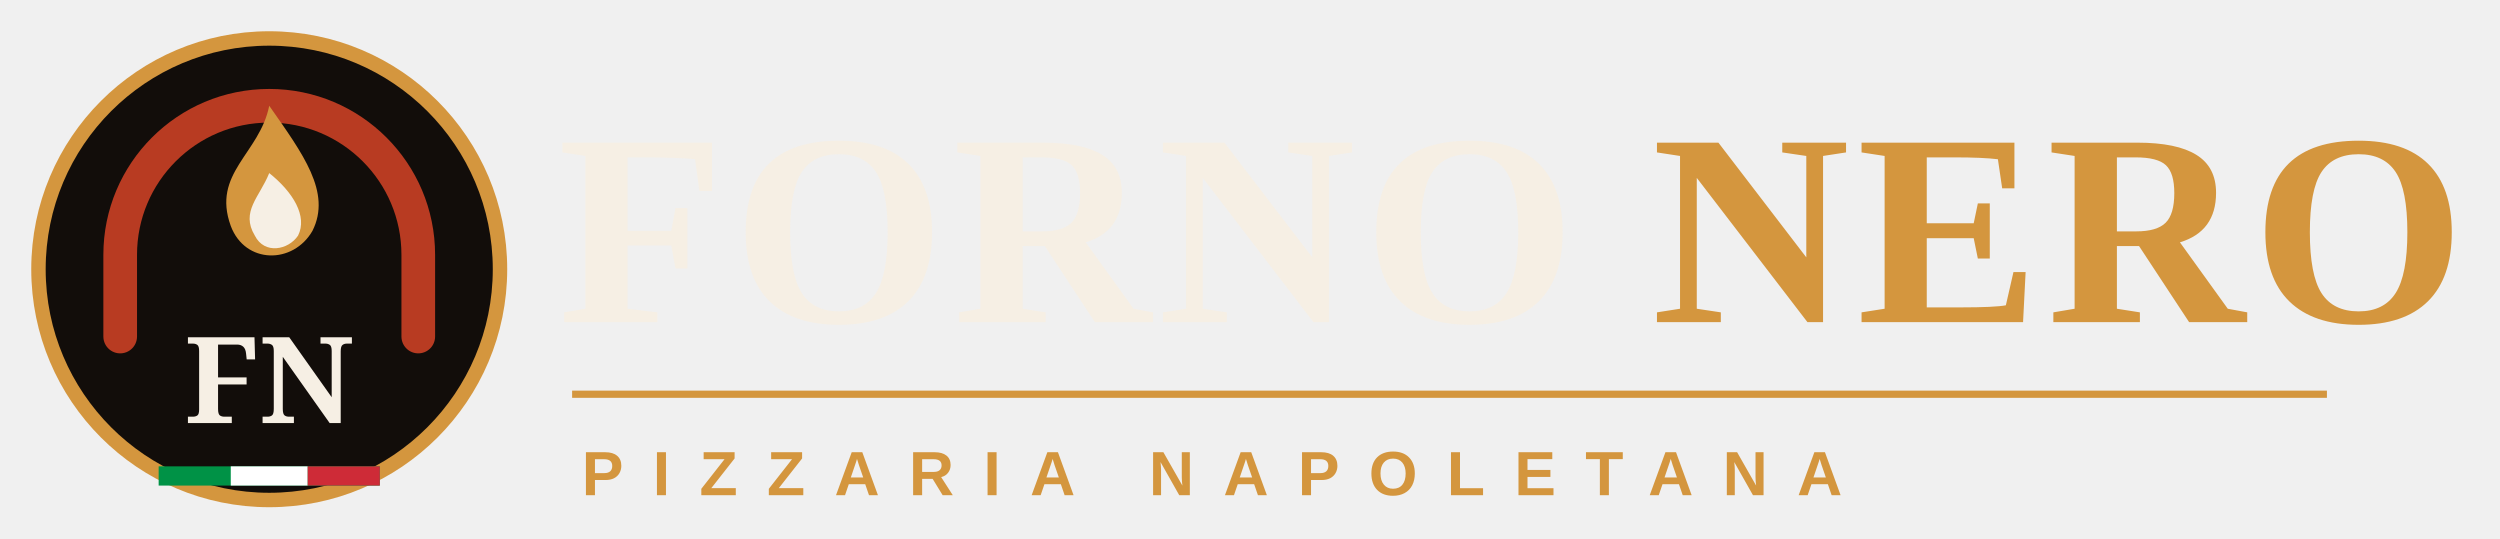
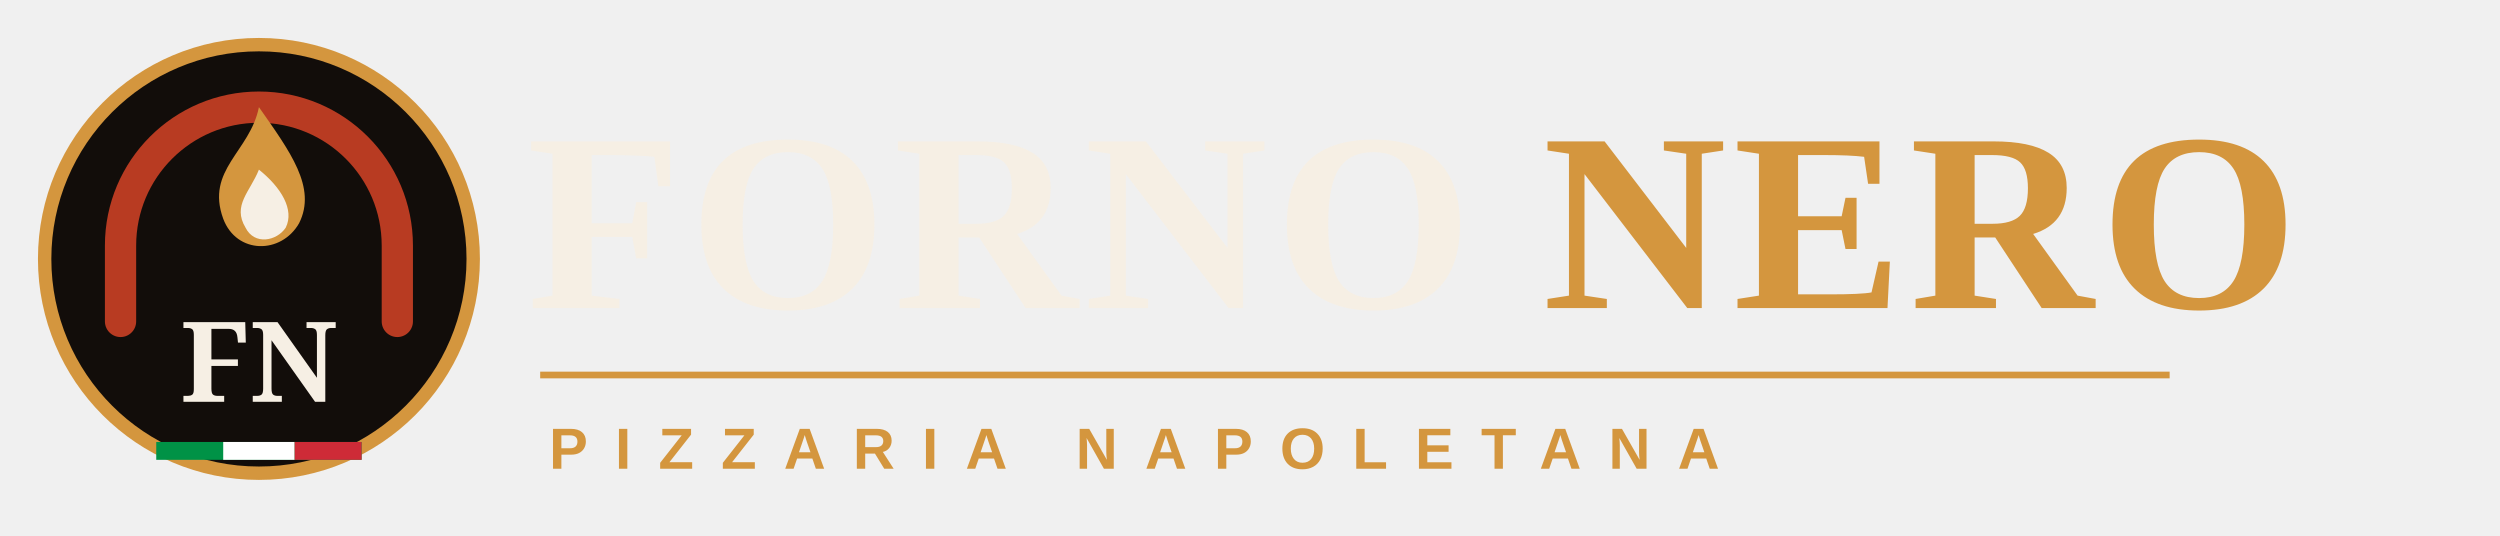
- <svg xmlns="http://www.w3.org/2000/svg" viewBox="0 0 520 112" role="img" aria-labelledby="title desc">
+ <svg xmlns="http://www.w3.org/2000/svg" viewBox="-2 -2 560 120" role="img" aria-labelledby="title desc">
  <g transform="translate(5 5)">
    <circle cx="51" cy="51" r="48" fill="#120D0A" stroke="#D4963E" stroke-width="3" />
    <path d="M20 65V48a31 31 0 0 1 62 0v17" fill="none" stroke="#B83B22" stroke-width="7" stroke-linecap="round" />
    <path d="M51 17c-2 10-12 14-8 25 3 8 13 8 17 1 4-8-2-16-9-26Z" fill="#D4963E" />
    <path d="M51 31c-2 5-6 8-3 13 2 4 7 3 9 0 2-4-1-9-6-13Z" fill="#F6EFE4" />
    <text x="51" y="83" text-anchor="middle" font-family="Georgia,serif" font-size="25" font-weight="700" fill="#F6EFE4">FN</text>
    <path d="M28 94h46" stroke="#009246" stroke-width="4" />
    <path d="M43 94h16" stroke="#fff" stroke-width="4" />
    <path d="M59 94h15" stroke="#CE2B37" stroke-width="4" />
  </g>
  <text x="116" y="67" font-family="Georgia,'Times New Roman',serif" font-size="57" font-weight="700" letter-spacing="1.5" fill="#F6EFE4">FORNO <tspan fill="#D4963E">NERO</tspan>
  </text>
  <path d="M119 82h365" stroke="#D4963E" stroke-width="1.5" />
  <text x="121" y="103" font-family="Arial,sans-serif" font-size="13" font-weight="600" letter-spacing="6.1" fill="#D4963E">PIZZARIA NAPOLETANA</text>
</svg>
